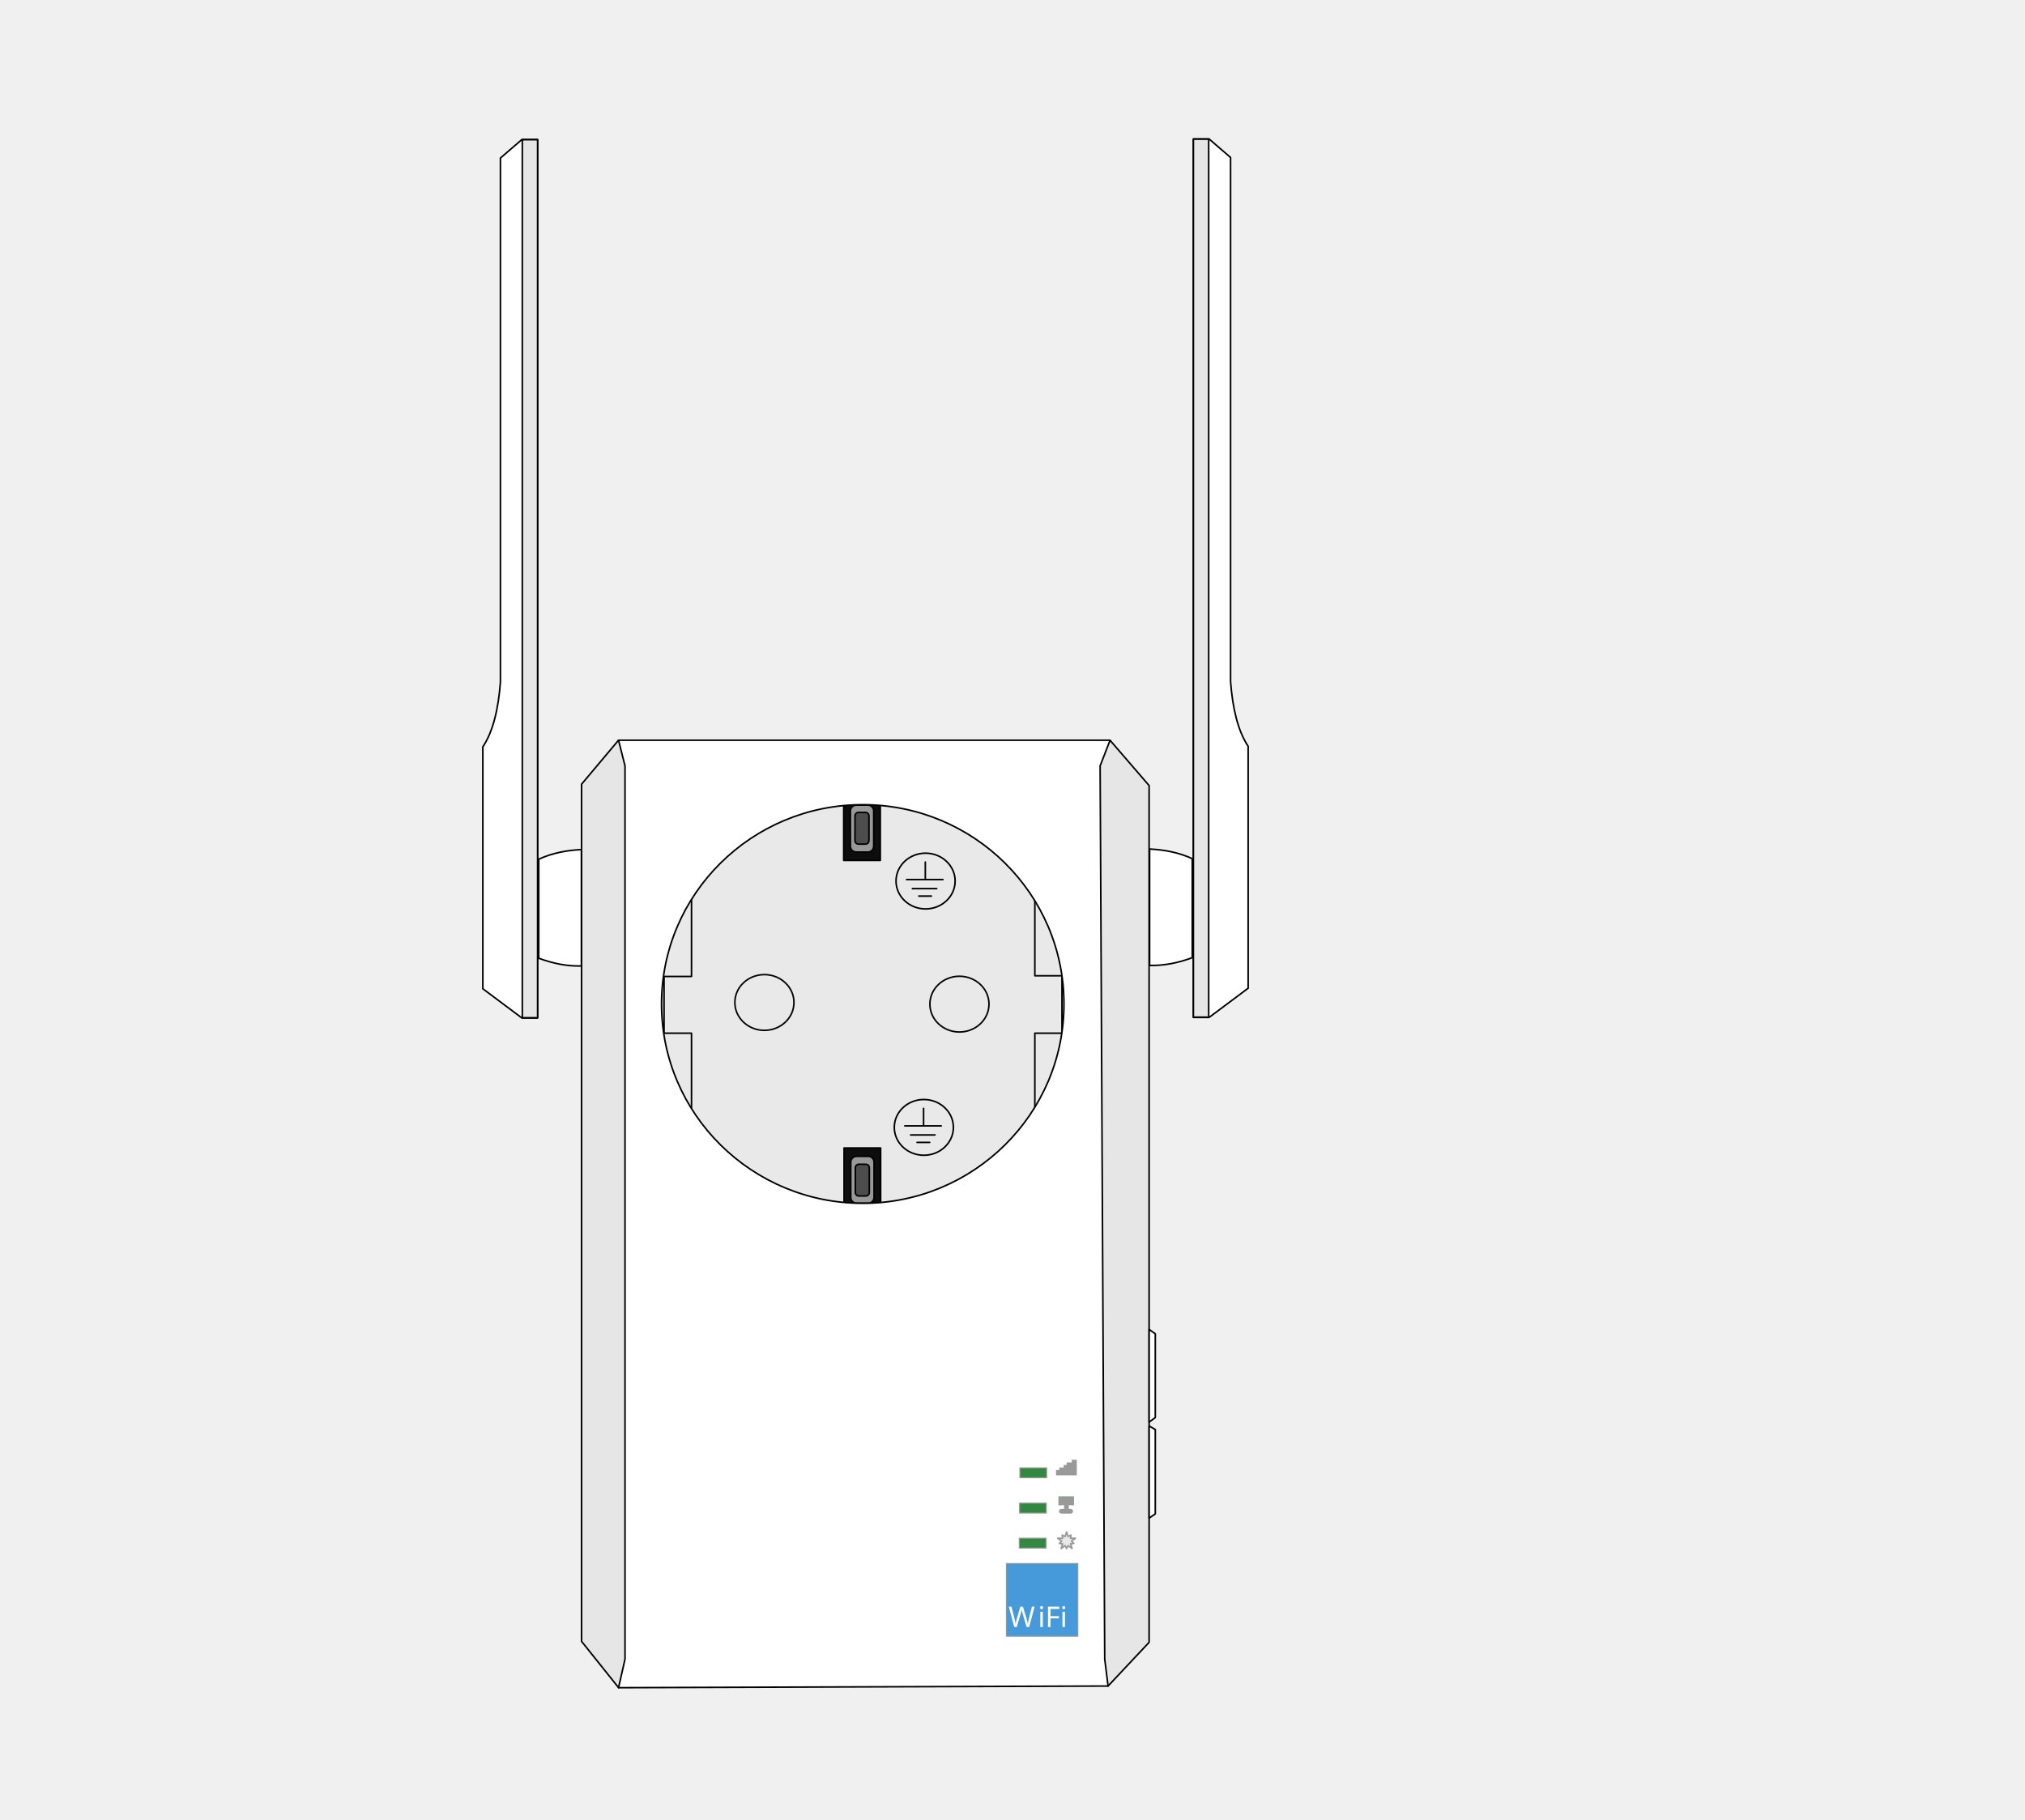
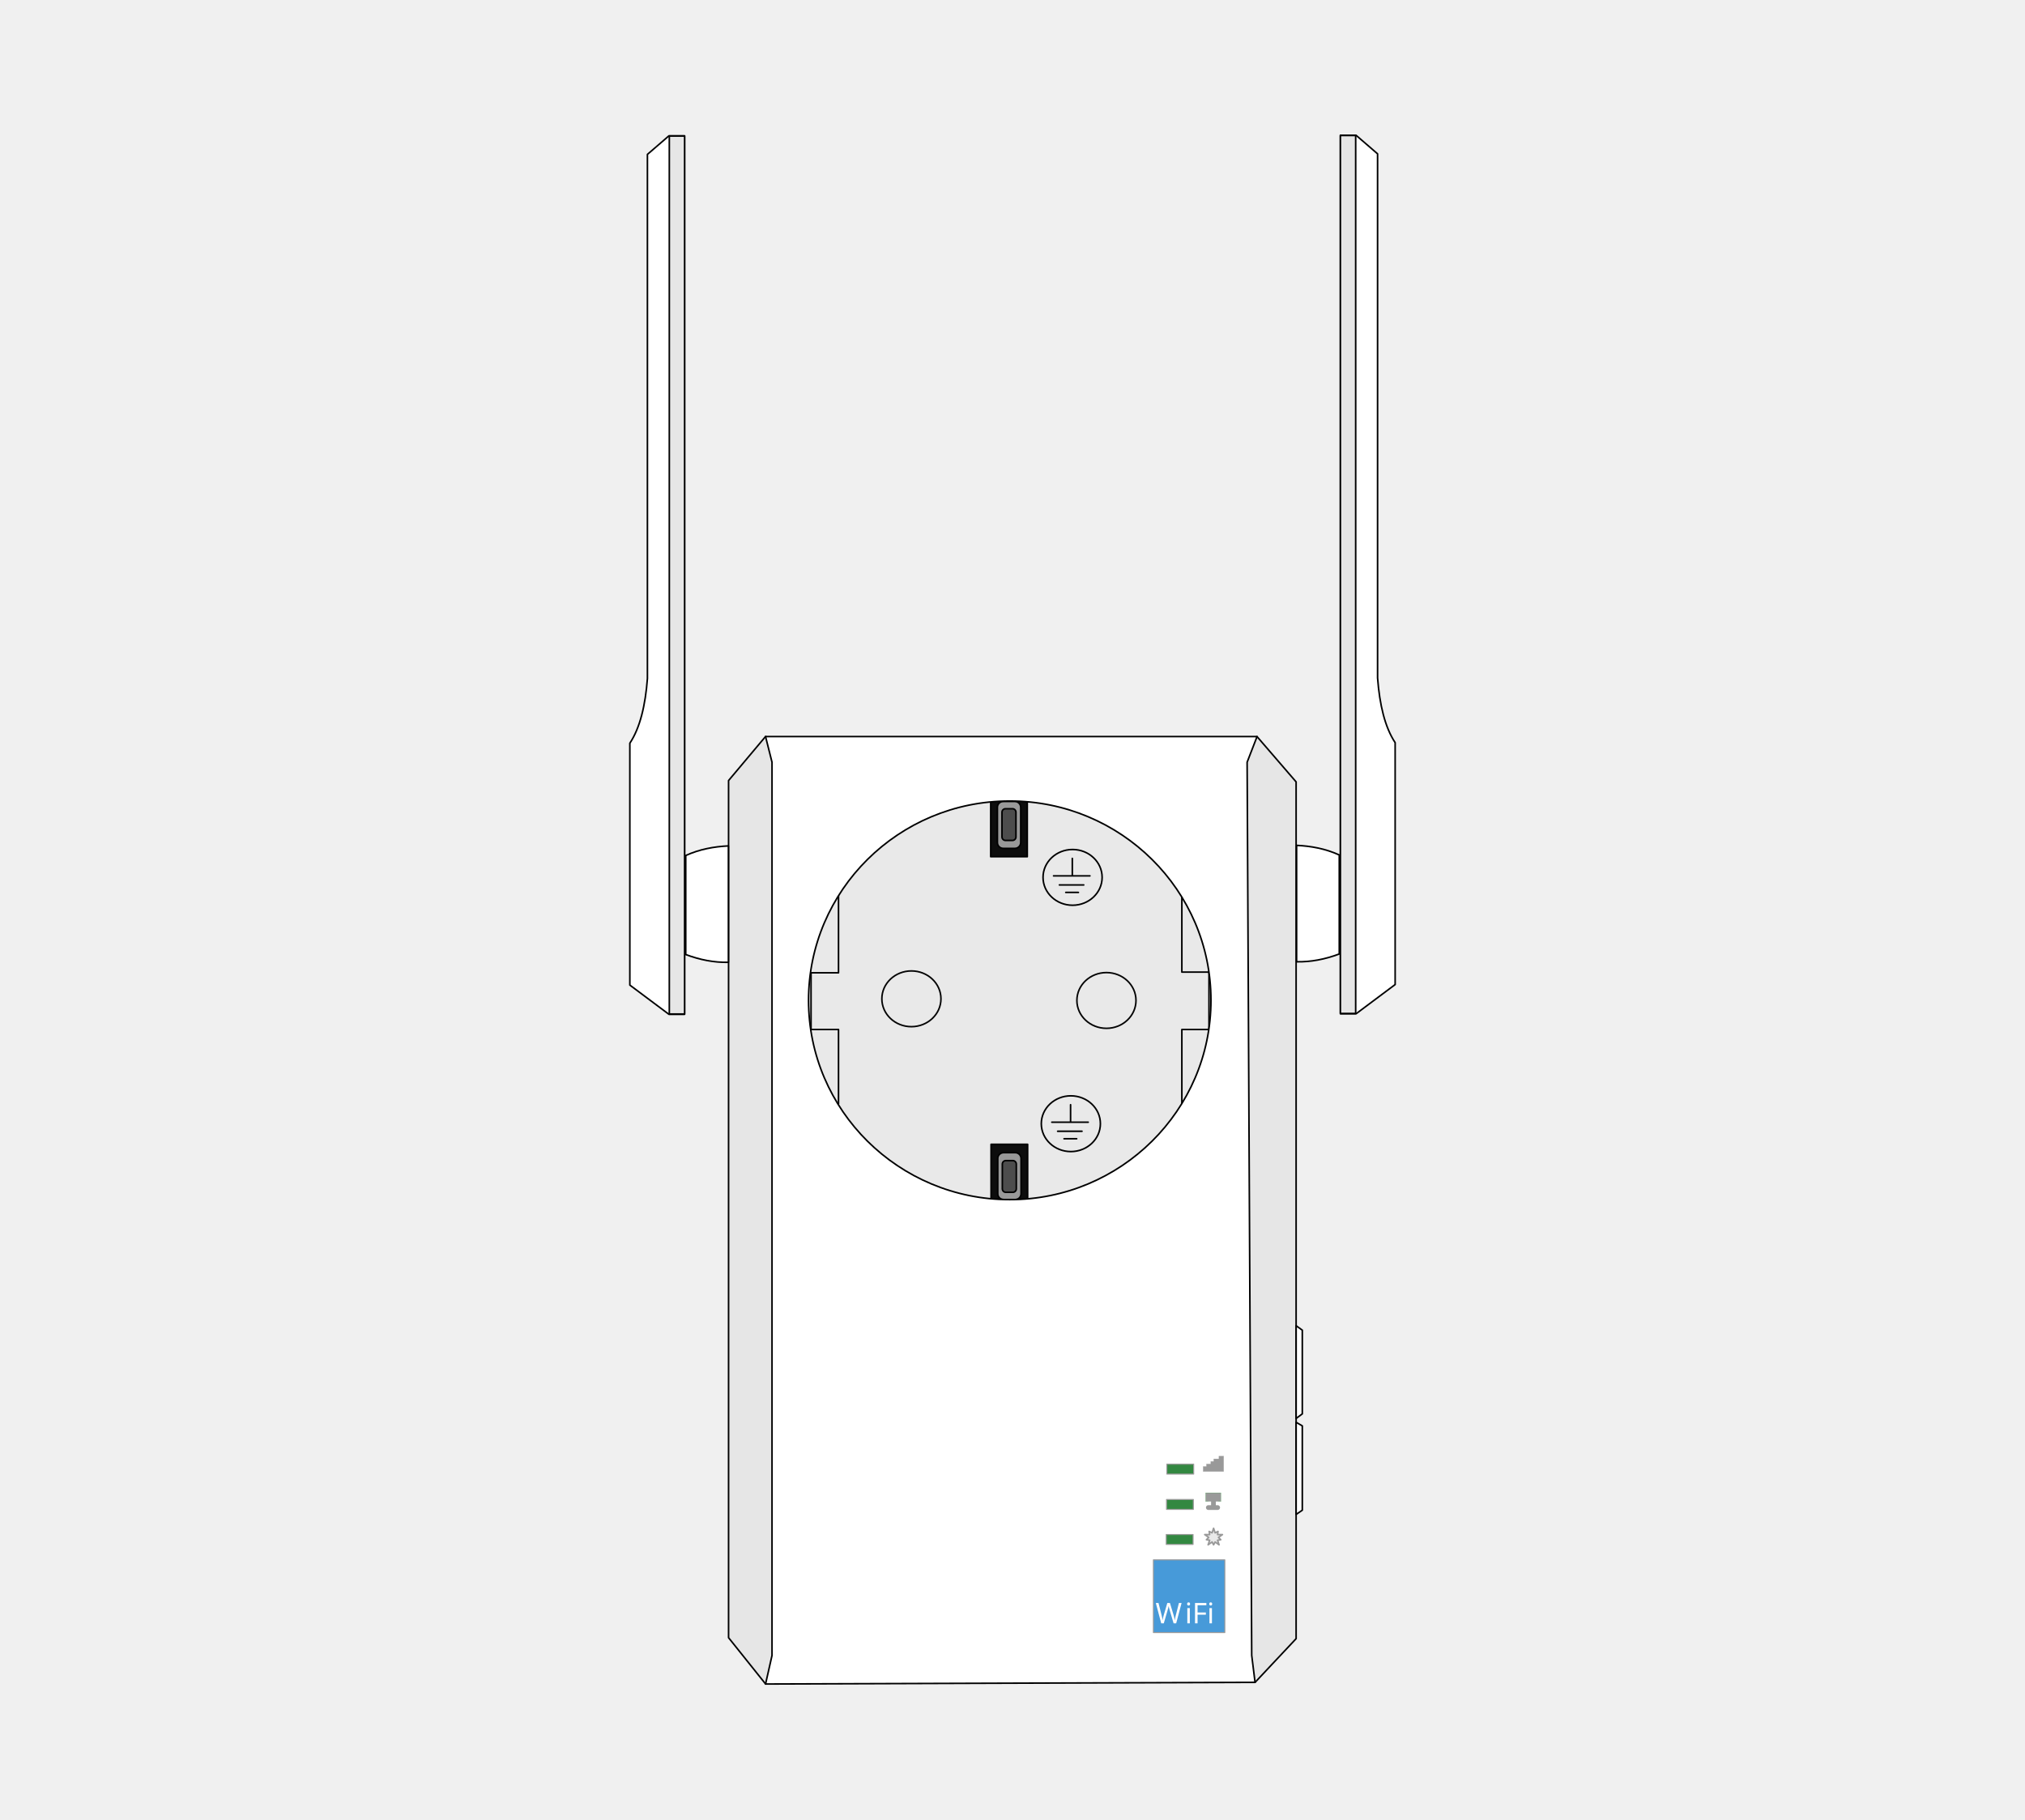
- <svg xmlns="http://www.w3.org/2000/svg" width="100%" height="100%" viewBox="0 0 1280 1150" version="1.1" xml:space="preserve" style="fill-rule:evenodd;clip-rule:evenodd;stroke-linecap:round;stroke-linejoin:round;stroke-miterlimit:1.414;">
-   <g id="Ebene3">
-     <rect x="404.206" y="491.634" width="285.278" height="288.168" style="fill:rgb(233,233,233);stroke-width:1px;stroke:black;" />
-     <path d="M367.605,495.719L367.605,1037.55L391.014,1066.83L417.396,1052L417.396,481.363L390.948,467.925L367.605,495.719Z" style="fill:rgb(230,230,230);stroke-width:1px;stroke:black;" />
-     <path d="M726.354,496.577L726.354,1038.16L700.431,1065.76L687.079,1052.35L687.079,476.885L701.668,467.956L726.354,496.577Z" style="fill:rgb(230,230,230);stroke-width:1px;stroke:black;" />
-     <path d="M730.264,843.159L730.264,896.058L726.368,898.951L726.368,840.347L730.264,843.159Z" style="fill:white;stroke-width:1px;stroke:black;" />
-     <path d="M730.264,903.654L730.264,956.957L726.365,959.624L726.365,901.389L730.264,903.654Z" style="fill:white;stroke-width:1px;stroke:black;" />
-     <g id="Erde">
-       <path d="M576.711,561.713L592.11,561.713" style="fill:none;stroke-width:1px;stroke:black;" />
-       <g transform="matrix(1,0,0,1,101.878,-76.7571)">
-         <ellipse cx="483.179" cy="633.69" rx="18.679" ry="17.62" style="fill:none;stroke-width:1px;stroke:black;" />
+ <svg xmlns="http://www.w3.org/2000/svg" width="100%" height="100%" viewBox="0 0 1280 1150" version="1.1" xml:space="preserve" style="fill-rule:evenodd;clip-rule:evenodd;stroke-linecap:round;stroke-linejoin:round;stroke-miterlimit:1.414;" id="svg127">
+   <defs id="defs131" />
+   <g id="g983" transform="translate(92.92,-2.324854)">
+     <g id="Ebene3">
+       <rect x="404.206" y="491.634" width="285.278" height="288.168" style="fill:#e9e9e9;stroke:#000000;stroke-width:1px" id="rect2" />
+       <path d="m 367.605,495.719 v 541.831 l 23.409,29.28 26.382,-14.83 V 481.363 l -26.448,-13.438 z" style="fill:#e6e6e6;stroke:#000000;stroke-width:1px" id="path4" />
+       <path d="m 726.354,496.577 v 541.583 l -25.923,27.6 -13.352,-13.41 V 476.885 l 14.589,-8.929 z" style="fill:#e6e6e6;stroke:#000000;stroke-width:1px" id="path6" />
+       <path d="m 730.264,843.159 v 52.899 l -3.896,2.893 v -58.604 z" style="fill:#ffffff;stroke:#000000;stroke-width:1px" id="path8" />
+       <path d="m 730.264,903.654 v 53.303 l -3.899,2.667 v -58.235 z" style="fill:#ffffff;stroke:#000000;stroke-width:1px" id="path10" />
+       <g id="Erde">
+         <path d="M 576.711,561.713 H 592.11" style="fill:none;stroke:#000000;stroke-width:1px" id="path12" />
+         <g transform="translate(101.878,-76.7571)" id="g16">
+           <ellipse cx="483.179" cy="633.69" rx="18.679" ry="17.62" style="fill:none;stroke:#000000;stroke-width:1px" id="ellipse14" />
+         </g>
+         <path d="m 580.759,566.44 h 7.989" style="fill:none;stroke:#000000;stroke-width:1px" id="path18" />
+         <path d="m 573.028,555.979 h 23.009 -11.151 v -11.047" style="fill:none;stroke:#000000;stroke-width:1px" id="path20" />
      </g>
-       <path d="M580.759,566.44L588.748,566.44" style="fill:none;stroke-width:1px;stroke:black;" />
-       <path d="M573.028,555.979L596.037,555.979L584.886,555.979L584.886,544.932" style="fill:none;stroke-width:1px;stroke:black;" />
-     </g>
-     <g id="Erde1" transform="matrix(1,0,0,1,-1.09621,155.71)">
-       <path d="M576.711,561.713L592.11,561.713" style="fill:none;stroke-width:1px;stroke:black;" />
-       <g transform="matrix(1,0,0,1,101.878,-76.7571)">
-         <ellipse cx="483.179" cy="633.69" rx="18.679" ry="17.62" style="fill:none;stroke-width:1px;stroke:black;" />
+       <g id="Erde1" transform="translate(-1.09621,155.71)">
+         <path d="M 576.711,561.713 H 592.11" style="fill:none;stroke:#000000;stroke-width:1px" id="path23" />
+         <g transform="translate(101.878,-76.7571)" id="g27">
+           <ellipse cx="483.179" cy="633.69" rx="18.679" ry="17.62" style="fill:none;stroke:#000000;stroke-width:1px" id="ellipse25" />
+         </g>
+         <path d="m 580.759,566.44 h 7.989" style="fill:none;stroke:#000000;stroke-width:1px" id="path29" />
+         <path d="m 573.028,555.979 h 23.009 -11.151 v -11.047" style="fill:none;stroke:#000000;stroke-width:1px" id="path31" />
      </g>
-       <path d="M580.759,566.44L588.748,566.44" style="fill:none;stroke-width:1px;stroke:black;" />
-       <path d="M573.028,555.979L596.037,555.979L584.886,555.979L584.886,544.932" style="fill:none;stroke-width:1px;stroke:black;" />
-     </g>
-     <g id="öffnung strom">
-       <g opacity="0.973">
-         <ellipse cx="483.179" cy="633.69" rx="18.679" ry="17.62" style="fill:none;stroke-width:1px;stroke:black;" />
-         <g transform="matrix(1,0,0,1,123.281,1.04304)">
-           <ellipse cx="483.179" cy="633.69" rx="18.679" ry="17.62" style="fill:none;stroke-width:1px;stroke:black;" />
+       <g id="öffnung strom">
+         <g opacity="0.973" id="g40">
+           <ellipse cx="483.179" cy="633.69" rx="18.679" ry="17.62" style="fill:none;stroke:#000000;stroke-width:1px" id="ellipse34" />
+           <g transform="translate(123.281,1.04304)" id="g38">
+             <ellipse cx="483.179" cy="633.69" rx="18.679" ry="17.62" style="fill:none;stroke:#000000;stroke-width:1px" id="ellipse36" />
+           </g>
        </g>
      </g>
+       <g id="g47">
+         <path d="m 437.105,700.132 v -47.029 h -17.367 v -35.857 h 17.367 v -49.088 h -25.104 v 131.974 z" style="fill:none;stroke:#000000;stroke-width:1px" id="path43" />
+         <path d="m 654.13,700.132 v -47.029 h 17.15 V 616.81 H 654.13 V 569.3 h 23.882 v 130.832 z" style="fill:none;stroke:#000000;stroke-width:1px" id="path45" />
+       </g>
+       <g id="Antenne rechts">
+         <path d="m 726.659,536.698 c 9.163,0.439 18.191,2.096 26.965,6.065 v 62.602 c -9.015,3.364 -18.006,5.113 -26.965,4.91 z" style="fill:#ffffff;stroke:#000000;stroke-width:1px" id="path49" />
+         <g transform="translate(0.742885,0.574708)" id="g53">
+           <path d="m 753.624,642.592 h 9.866 l 24.724,-18.494 V 471.199 C 781.741,461.43 778.391,447.304 777.1,430.304 V 98.993 L 763.49,87.245 h -9.866 z" style="fill:#ffffff;stroke:#000000;stroke-width:1px" id="path51" />
+         </g>
+         <g transform="matrix(1,0,0,1.0002,0.227714,0.307629)" id="g57">
+           <rect x="754.113" y="87.648" width="9.665" height="554.886" style="fill:#e6e6e6;stroke:#000000;stroke-width:1px" id="rect55" />
+         </g>
+       </g>
+       <g id="Antenne Links" transform="matrix(-1,0,0,1,1094.16,0.347604)">
+         <path d="m 726.659,536.698 c 9.163,0.439 18.191,2.096 26.965,6.065 v 62.602 c -9.015,3.364 -18.006,5.113 -26.965,4.91 z" style="fill:#ffffff;stroke:#000000;stroke-width:1px" id="path60" />
+         <g transform="translate(0.742885,0.574708)" id="g64">
+           <path d="m 753.624,642.592 h 9.866 l 24.724,-18.494 V 471.199 C 781.741,461.43 778.391,447.304 777.1,430.304 V 98.993 L 763.49,87.245 h -9.866 z" style="fill:#ffffff;stroke:#000000;stroke-width:1px" id="path62" />
+         </g>
+         <g transform="matrix(1,0,0,1.0002,0.227714,0.307629)" id="g68">
+           <rect x="754.113" y="87.648" width="9.665" height="554.886" style="fill:#e6e6e6;stroke:#000000;stroke-width:1px" id="rect66" />
+         </g>
+       </g>
+       <g id="Ground top">
+         <path d="m 533.304,509.442 v 34.435 h 23.123 V 509.442 L 545.295,504.9 Z" style="fill:#0d0d0d;stroke:#000000;stroke-width:1px" id="path71" />
+         <g transform="translate(0.297148,-0.835066)" id="g75">
+           <path d="m 551.973,513.473 c 0,-2.033 -1.65,-3.683 -3.682,-3.683 h -7.364 c -2.033,0 -3.683,1.65 -3.683,3.683 v 22.279 c 0,2.033 1.65,3.683 3.683,3.683 h 7.364 c 2.032,0 3.682,-1.65 3.682,-3.683 z" style="fill:#999999;stroke:#000000;stroke-width:1px" id="path73" />
+         </g>
+         <g transform="translate(0.40524,0.429402)" id="g79">
+           <path d="m 548.86,515.324 c 0,-1.219 -0.989,-2.208 -2.208,-2.208 h -4.417 c -1.219,0 -2.208,0.989 -2.208,2.208 v 15.618 c 0,1.219 0.989,2.209 2.208,2.209 h 4.417 c 1.219,0 2.208,-0.99 2.208,-2.209 z" style="fill:#4d4d4d;stroke:#000000;stroke-width:1px" id="path77" />
+         </g>
+       </g>
+       <g id="Ground top1" transform="matrix(1,0,0,-1,0.224098,1269.55)">
+         <path d="m 533.304,509.442 v 34.435 h 23.123 V 509.442 L 545.295,504.9 Z" style="fill:#0d0d0d;stroke:#000000;stroke-width:1px" id="path82" />
+         <g transform="translate(0.297148,-0.835066)" id="g86">
+           <path d="m 551.973,513.473 c 0,-2.033 -1.65,-3.683 -3.682,-3.683 h -7.364 c -2.033,0 -3.683,1.65 -3.683,3.683 v 22.279 c 0,2.033 1.65,3.683 3.683,3.683 h 7.364 c 2.032,0 3.682,-1.65 3.682,-3.683 z" style="fill:#999999;stroke:#000000;stroke-width:1px" id="path84" />
+         </g>
+         <g transform="translate(0.40524,0.429402)" id="g90">
+           <path d="m 548.86,515.324 c 0,-1.219 -0.989,-2.208 -2.208,-2.208 h -4.417 c -1.219,0 -2.208,0.989 -2.208,2.208 v 15.618 c 0,1.219 0.989,2.209 2.208,2.209 h 4.417 c 1.219,0 2.208,-0.99 2.208,-2.209 z" style="fill:#4d4d4d;stroke:#000000;stroke-width:1px" id="path88" />
+         </g>
+       </g>
+       <path d="m 701.663,467.921 -6.28,16.226 2.905,564.633 2.119,17 -309.426,1.05 4.092,-18.05 V 484.147 l -4.092,-16.226 z m -156.321,40.751 c 70.193,0 127.18,56.45 127.18,125.979 0,69.53 -56.987,125.979 -127.18,125.979 -70.192,0 -127.18,-56.449 -127.18,-125.979 0,-69.529 56.988,-125.979 127.18,-125.979 z" style="fill:#ffffff;stroke:#000000;stroke-width:1px" id="path93" />
    </g>
-     <g>
-       <path d="M437.105,700.132L437.105,653.103L419.738,653.103L419.738,617.246L437.105,617.246L437.105,568.158L412.001,568.158L412.001,700.132L437.105,700.132Z" style="fill:none;stroke-width:1px;stroke:black;" />
-       <path d="M654.13,700.132L654.13,653.103L671.28,653.103L671.28,616.81L654.13,616.81L654.13,569.3L678.012,569.3L678.012,700.132L654.13,700.132Z" style="fill:none;stroke-width:1px;stroke:black;" />
-     </g>
-     <g id="Antenne rechts">
-       <path d="M726.659,536.698C735.822,537.137 744.85,538.794 753.624,542.763L753.624,605.365C744.609,608.729 735.618,610.478 726.659,610.275L726.659,536.698Z" style="fill:white;stroke-width:1px;stroke:black;" />
-       <g transform="matrix(1,0,0,1,0.742885,0.574708)">
-         <path d="M753.624,642.592L763.49,642.592L788.214,624.098L788.214,471.199C781.741,461.43 778.391,447.304 777.1,430.304L777.1,98.993L763.49,87.245L753.624,87.245L753.624,642.592Z" style="fill:white;stroke-width:1px;stroke:black;" />
+     <g id="Ebene5">
+       <g transform="matrix(0.534706,0,0,0.534706,335.98,418.861)" id="g100">
+         <path d="m 626.349,996.053 h -3.276 V 985.75 h 18.143 v 10.303 h -3.033" style="fill:#999999;stroke:#29ac37;stroke-width:0.19px" id="path96" />
+         <path d="m 626.295,1003.22 h 11.042 -4.985 v -7.799" style="fill:none;stroke:#999999;stroke-width:5.61px" id="path98" />
      </g>
-       <g transform="matrix(1,0,0,1.0002,0.227714,0.307629)">
-         <rect x="754.113" y="87.648" width="9.665" height="554.886" style="fill:rgb(230,230,230);stroke-width:1px;stroke:black;" />
+       <g transform="matrix(0.499953,0,0,0.499953,429.418,477.474)" id="g104">
+         <path d="m 489.591,981.905 1.911,5.777 3.684,-1.786 -0.591,3.992 h 6.185 l -5.004,3.57 2.867,2.888 -4.048,0.682 1.911,5.782 -5.004,-3.575 -1.911,3.575 -1.911,-3.575 -5.004,3.575 1.911,-5.782 -4.048,-0.682 2.867,-2.888 -5.004,-3.57 h 6.185 l -0.591,-3.992 3.684,1.786 z" style="fill:#e9e9e9;stroke:#999999;stroke-width:2px" id="path102" />
      </g>
-     </g>
-     <g id="Antenne Links" transform="matrix(-1,0,0,1,1094.16,0.347604)">
-       <path d="M726.659,536.698C735.822,537.137 744.85,538.794 753.624,542.763L753.624,605.365C744.609,608.729 735.618,610.478 726.659,610.275L726.659,536.698Z" style="fill:white;stroke-width:1px;stroke:black;" />
-       <g transform="matrix(1,0,0,1,0.742885,0.574708)">
-         <path d="M753.624,642.592L763.49,642.592L788.214,624.098L788.214,471.199C781.741,461.43 778.391,447.304 777.1,430.304L777.1,98.993L763.49,87.245L753.624,87.245L753.624,642.592Z" style="fill:white;stroke-width:1px;stroke:black;" />
+       <path d="m 667.591,932.517 h 12.971 v -9.767 h -3.038 v 1.749 h -3.256 v 1.625 h -1.884 v 1.605 h -2.723 v 1.575 h -2.07 z" style="fill:#999999;stroke:#999999;stroke-width:0.1px" id="path106" />
+       <rect x="644.655" y="927.862" width="16.939" height="6.246" style="fill:#338841;stroke:#999999;stroke-width:0.65px" id="rect108" />
+       <g transform="translate(-0.209494,22.3151)" id="g112">
+         <rect x="644.655" y="927.862" width="16.939" height="6.246" style="fill:#338841;stroke:#999999;stroke-width:0.65px" id="rect110" />
      </g>
-       <g transform="matrix(1,0,0,1.0002,0.227714,0.307629)">
-         <rect x="754.113" y="87.648" width="9.665" height="554.886" style="fill:rgb(230,230,230);stroke-width:1px;stroke:black;" />
+       <g transform="translate(-0.374341,44.4647)" id="g116">
+         <rect x="644.655" y="927.862" width="16.939" height="6.246" style="fill:#338841;stroke:#999999;stroke-width:0.65px" id="rect114" />
      </g>
-     </g>
-     <g id="Ground top">
-       <path d="M533.304,509.442L533.304,543.877L556.427,543.877L556.427,509.442L545.295,504.9L533.304,509.442Z" style="fill:rgb(13,13,13);stroke-width:1px;stroke:black;" />
-       <g transform="matrix(1,0,0,1,0.297148,-0.835066)">
-         <path d="M551.973,513.473C551.973,511.44 550.323,509.79 548.291,509.79L540.927,509.79C538.894,509.79 537.244,511.44 537.244,513.473L537.244,535.752C537.244,537.785 538.894,539.435 540.927,539.435L548.291,539.435C550.323,539.435 551.973,537.785 551.973,535.752L551.973,513.473Z" style="fill:rgb(153,153,153);stroke-width:1px;stroke:black;" />
+       <rect x="636.152" y="988.345" width="45.123" height="45.959" style="fill:#479ad9;stroke:#999999;stroke-width:0.65px" id="rect118" />
+       <g transform="translate(-6.29168,13.3034)" id="g124">
+         <text x="643.749" y="1015.17" style="font-size:18px;font-family:Arial-Black;fill:#ffffff" id="text122">W<tspan x="662.347 668.341" y="1015.17 1015.17" id="tspan120">iF</tspan>i</text>
      </g>
-       <g transform="matrix(1,0,0,1,0.40524,0.429402)">
-         <path d="M548.86,515.324C548.86,514.105 547.871,513.116 546.652,513.116L542.235,513.116C541.016,513.116 540.027,514.105 540.027,515.324L540.027,530.942C540.027,532.161 541.016,533.151 542.235,533.151L546.652,533.151C547.871,533.151 548.86,532.161 548.86,530.942L548.86,515.324Z" style="fill:rgb(77,77,77);stroke-width:1px;stroke:black;" />
-       </g>
-     </g>
-     <g id="Ground top1" transform="matrix(1,0,0,-1,0.224098,1269.55)">
-       <path d="M533.304,509.442L533.304,543.877L556.427,543.877L556.427,509.442L545.295,504.9L533.304,509.442Z" style="fill:rgb(13,13,13);stroke-width:1px;stroke:black;" />
-       <g transform="matrix(1,0,0,1,0.297148,-0.835066)">
-         <path d="M551.973,513.473C551.973,511.44 550.323,509.79 548.291,509.79L540.927,509.79C538.894,509.79 537.244,511.44 537.244,513.473L537.244,535.752C537.244,537.785 538.894,539.435 540.927,539.435L548.291,539.435C550.323,539.435 551.973,537.785 551.973,535.752L551.973,513.473Z" style="fill:rgb(153,153,153);stroke-width:1px;stroke:black;" />
-       </g>
-       <g transform="matrix(1,0,0,1,0.40524,0.429402)">
-         <path d="M548.86,515.324C548.86,514.105 547.871,513.116 546.652,513.116L542.235,513.116C541.016,513.116 540.027,514.105 540.027,515.324L540.027,530.942C540.027,532.161 541.016,533.151 542.235,533.151L546.652,533.151C547.871,533.151 548.86,532.161 548.86,530.942L548.86,515.324Z" style="fill:rgb(77,77,77);stroke-width:1px;stroke:black;" />
-       </g>
-     </g>
-     <path d="M701.663,467.921L695.383,484.147L698.288,1048.78L700.407,1065.78L390.981,1066.83L395.073,1048.78L395.073,484.147L390.981,467.921L701.663,467.921ZM545.342,508.672C615.535,508.672 672.522,565.122 672.522,634.651C672.522,704.181 615.535,760.63 545.342,760.63C475.15,760.63 418.162,704.181 418.162,634.651C418.162,565.122 475.15,508.672 545.342,508.672Z" style="fill:white;stroke-width:1px;stroke:black;" />
-   </g>
-   <g id="Ebene5">
-     <g transform="matrix(0.534706,0,0,0.534706,335.98,418.861)">
-       <path d="M626.349,996.053L623.073,996.053L623.073,985.75L641.216,985.75L641.216,996.053L638.183,996.053" style="fill:rgb(153,153,153);stroke-width:0.19px;stroke:rgb(41,172,55);" />
-       <path d="M626.295,1003.22L637.337,1003.22L632.352,1003.22L632.352,995.421" style="fill:none;stroke-width:5.61px;stroke:rgb(153,153,153);" />
-     </g>
-     <g transform="matrix(0.499953,0,0,0.499953,429.418,477.474)">
-       <path d="M489.591,981.905L491.502,987.682L495.186,985.896L494.595,989.888L500.78,989.888L495.776,993.458L498.643,996.346L494.595,997.028L496.506,1002.81L491.502,999.235L489.591,1002.81L487.68,999.235L482.676,1002.81L484.587,997.028L480.539,996.346L483.406,993.458L478.402,989.888L484.587,989.888L483.996,985.896L487.68,987.682L489.591,981.905Z" style="fill:rgb(233,233,233);stroke-width:2px;stroke:rgb(153,153,153);" />
-     </g>
-     <path d="M667.591,932.517L680.562,932.517L680.562,922.75L677.524,922.75L677.524,924.499L674.268,924.499L674.268,926.124L672.384,926.124L672.384,927.729L669.661,927.729L669.661,929.304L667.591,929.304L667.591,932.517Z" style="fill:rgb(153,153,153);stroke-width:0.1px;stroke:rgb(153,153,153);" />
-     <rect x="644.655" y="927.862" width="16.939" height="6.246" style="fill:rgb(51,136,65);stroke-width:0.65px;stroke:rgb(153,153,153);" />
-     <g transform="matrix(1,0,0,1,-0.209494,22.3151)">
-       <rect x="644.655" y="927.862" width="16.939" height="6.246" style="fill:rgb(51,136,65);stroke-width:0.65px;stroke:rgb(153,153,153);" />
-     </g>
-     <g transform="matrix(1,0,0,1,-0.374341,44.4647)">
-       <rect x="644.655" y="927.862" width="16.939" height="6.246" style="fill:rgb(51,136,65);stroke-width:0.65px;stroke:rgb(153,153,153);" />
-     </g>
-     <rect x="636.152" y="988.345" width="45.123" height="45.959" style="fill:rgb(71,154,217);stroke-width:0.65px;stroke:rgb(153,153,153);" />
-     <g transform="matrix(1,0,0,1,-6.29168,13.3034)">
-       <text x="643.749px" y="1015.17px" style="font-family:'Arial-Black';font-size:18px;fill:white;">W<tspan x="662.347px 668.341px " y="1015.17px 1015.17px ">iF</tspan>i</text>
    </g>
  </g>
</svg>
